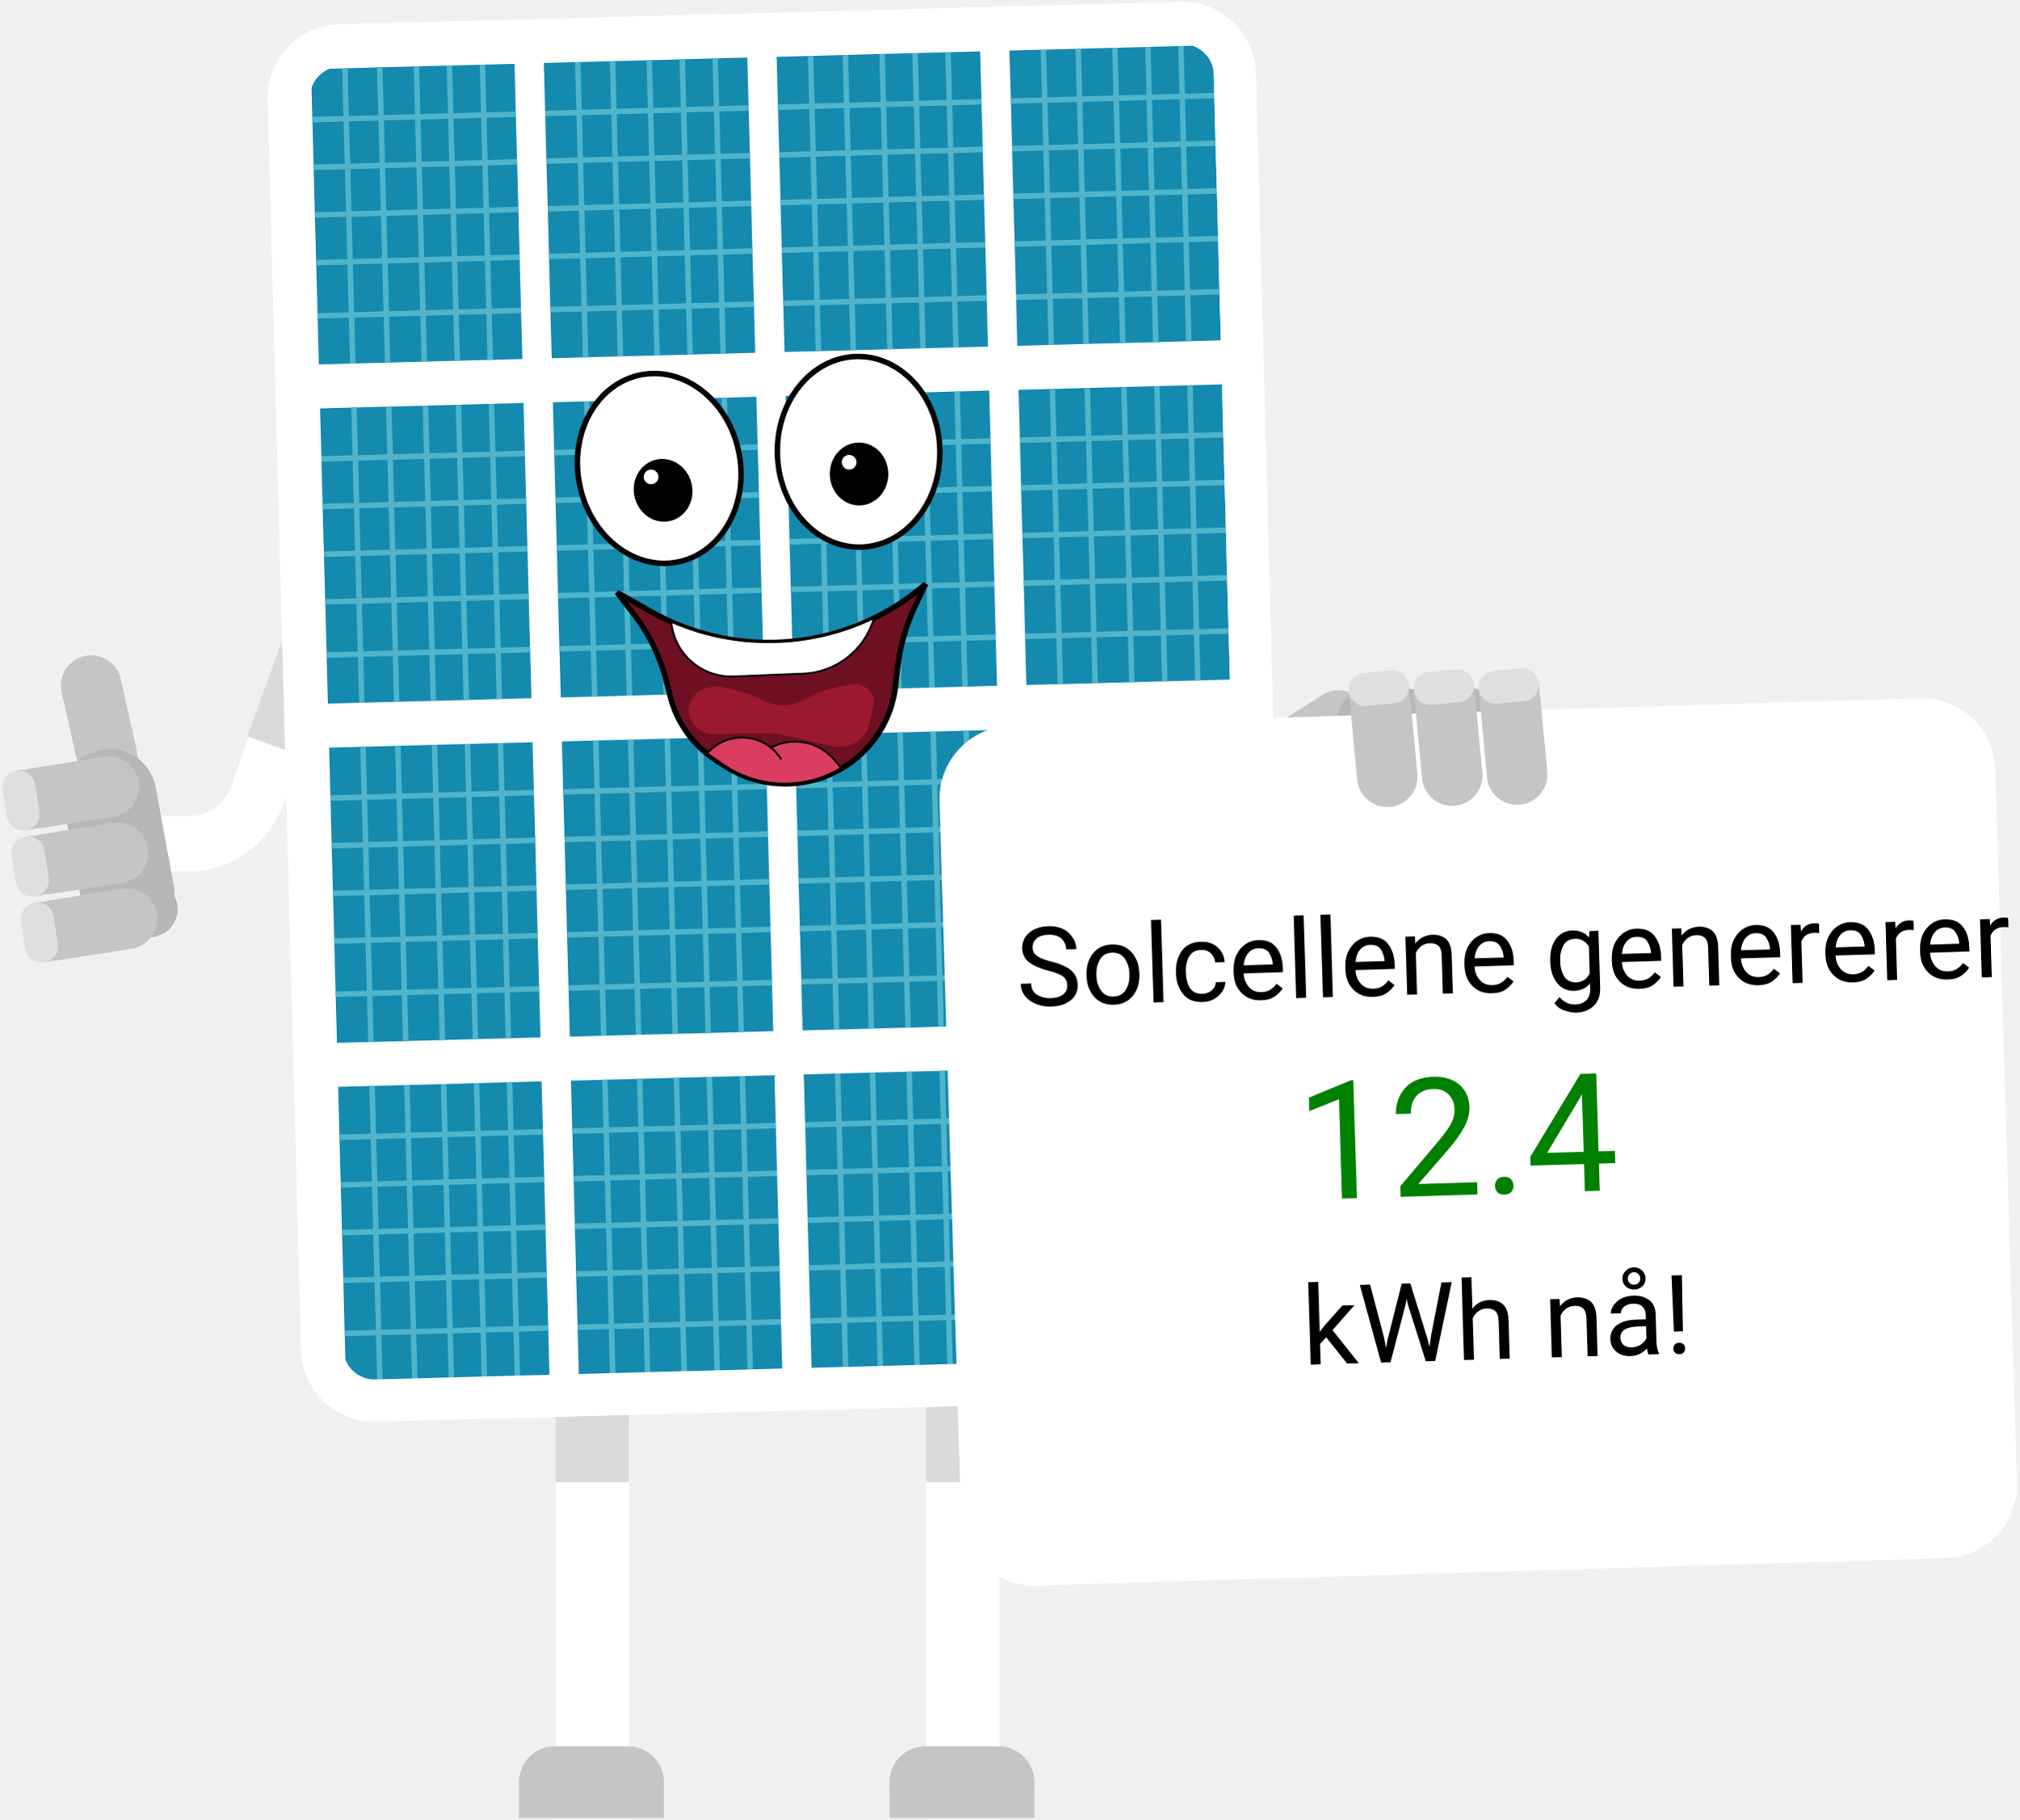
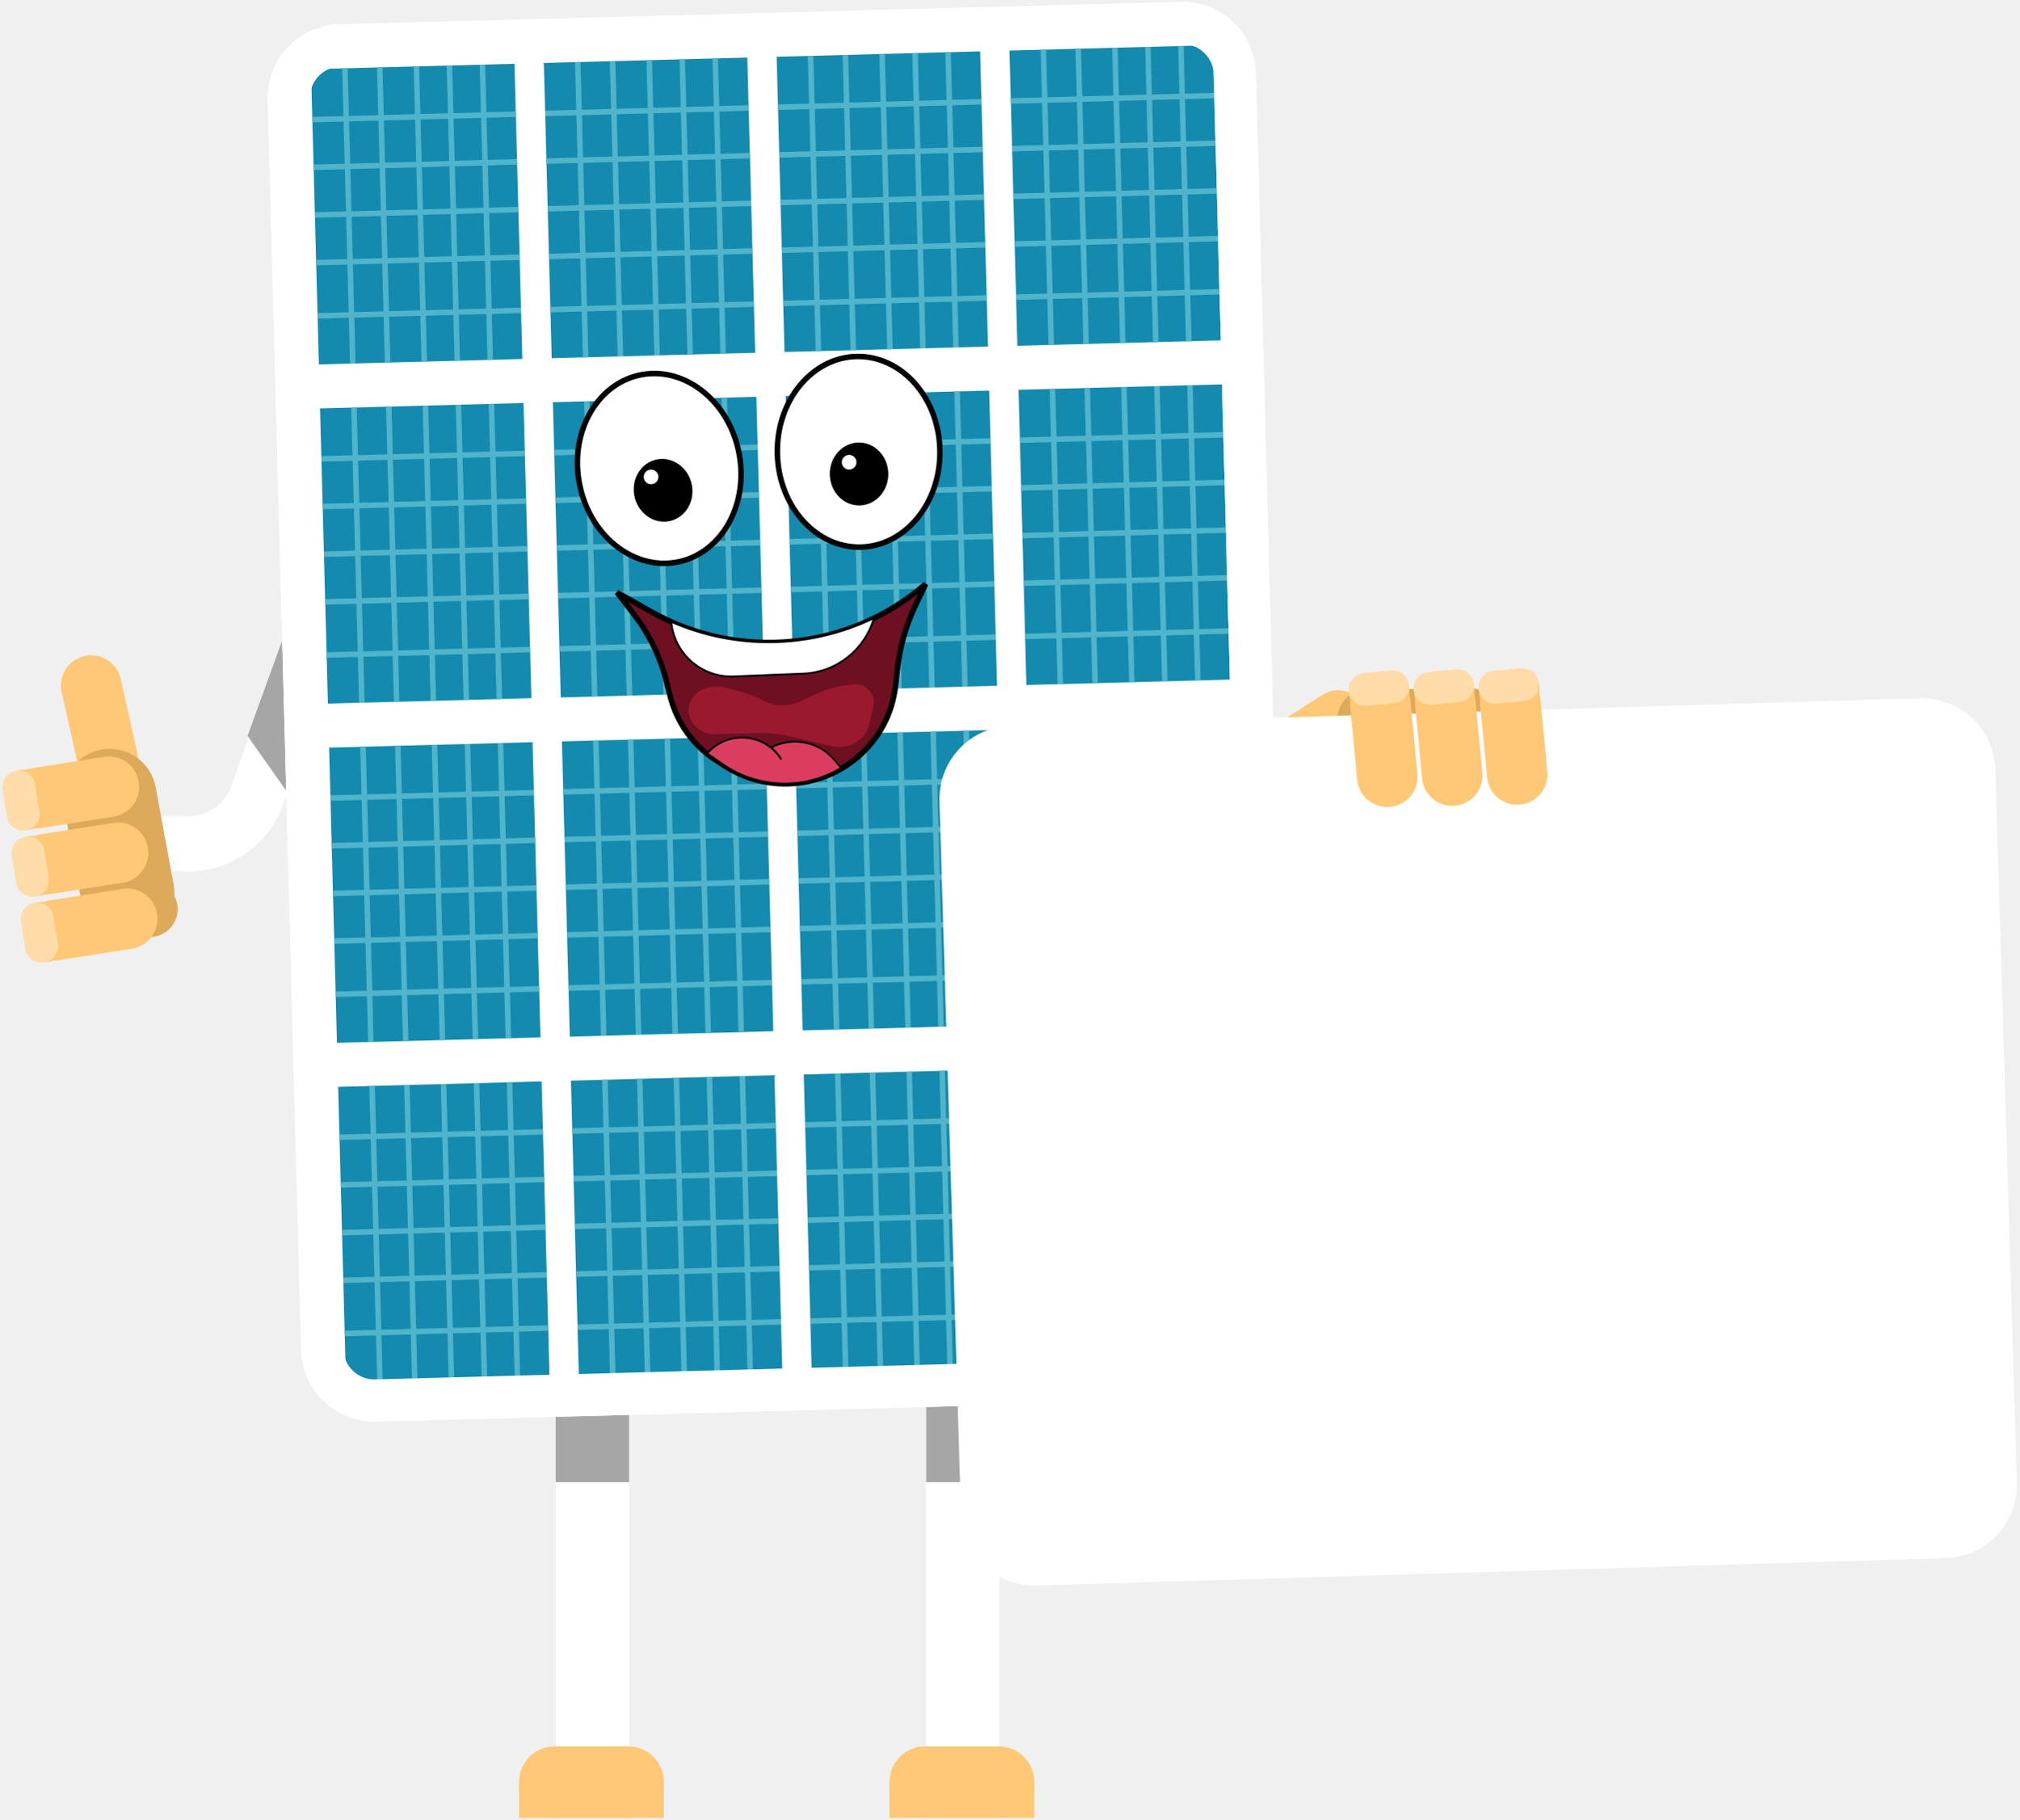
<svg xmlns="http://www.w3.org/2000/svg" width="1101" height="992" viewBox="0 0 1101 992" fill="none">
-   <style>
- 	.mascot-text {
- 		font: 60px serif; 
- 		fill: black;
- 		font-family: 'Roboto', sans-serif, -apple-system, BlinkMacSystemFont,
-         'Segoe UI', 'Roboto', 'Oxygen', 'Ubuntu', 'Cantarell', 'Fira Sans',
-         'Droid Sans', 'Helvetica Neue', sans-serif;
- 		-webkit-font-smoothing: antialiased;
- 		-moz-osx-font-smoothing: grayscale;
- 
- 	}
- 	.kwh-value {
- 		font-size: 90px;
- 		fill: green !important;
- 	}
- </style>
  <path d="M83.001 460.049L102.638 460.049C119.627 460.049 134.763 449.317 140.385 433.285L171.5 344.549" stroke="white" stroke-width="30" />
-   <path d="M171.499 344.549L149 406.549" stroke="#DADADA" stroke-width="30" />
-   <rect x="62.196" y="354.049" width="73" height="33" rx="16.5" transform="rotate(77.3297 62.1963 354.049)" fill="#C5C5C5" />
-   <rect x="73.602" y="404.783" width="21" height="33" rx="10.5" transform="rotate(77.3297 73.6016 404.783)" fill="#C5C5C5" />
-   <rect x="80.249" y="404.049" width="105.539" height="51.096" rx="25.548" transform="rotate(79.551 80.249 404.049)" fill="#B7B7B7" />
-   <rect x="93.883" y="477.981" width="30.36" height="51.096" rx="15.18" transform="rotate(79.551 93.8828 477.981)" fill="#B7B7B7" />
-   <rect x="689" y="399.219" width="54.412" height="33" rx="16.5" transform="rotate(-32.4189 689 399.219)" fill="#C5C5C5" />
-   <rect x="729" y="376.104" width="89.147" height="33" rx="16.5" transform="rotate(-0.678035 729 376.104)" fill="#B7B7B7" />
+   <path d="M171.499 344.549L149 406.549" stroke="#A6A6A6" stroke-width="30" />
+   <path d="M205.525 377L147.022 418.295" stroke="#A6A6A6" stroke-width="40" />
+   <rect x="62.196" y="354.049" width="73" height="33" rx="16.5" transform="rotate(77.3297 62.1963 354.049)" fill="#FFC876" />
+   <rect x="73.602" y="404.783" width="21" height="33" rx="10.5" transform="rotate(77.3297 73.6016 404.783)" fill="#FFC876" />
+   <rect x="80.249" y="404.049" width="105.539" height="51.096" rx="25.548" transform="rotate(79.551 80.249 404.049)" fill="#DDAA5C" />
+   <rect x="93.883" y="477.981" width="30.36" height="51.096" rx="15.18" transform="rotate(79.551 93.8828 477.981)" fill="#DDAA5C" />
+   <rect x="689" y="399.219" width="54.412" height="33" rx="16.5" transform="rotate(-32.4189 689 399.219)" fill="#FFC876" />
+   <rect x="729" y="376.104" width="89.147" height="33" rx="16.5" transform="rotate(-0.678035 729 376.104)" fill="#DDAA5C" />
  <rect x="303" y="722.049" width="40" height="250" fill="white" />
-   <rect x="303" y="722.049" width="40" height="86" fill="#DADADA" />
-   <rect x="283" y="952.049" width="79" height="39" rx="19.5" fill="#C5C5C5" />
-   <rect x="283" y="972.049" width="79" height="19" fill="#C5C5C5" />
+   <rect x="303" y="722.049" width="40" height="86" fill="#A6A6A6" />
+   <rect x="283" y="952.049" width="79" height="39" rx="19.5" fill="#FFC876" />
+   <rect x="283" y="972.049" width="79" height="19" fill="#FFC876" />
  <rect x="505" y="722.049" width="40" height="250" fill="white" />
-   <rect x="505" y="722.049" width="40" height="86" fill="#DADADA" />
-   <rect x="485" y="952.049" width="79" height="39" rx="19.5" fill="#C5C5C5" />
-   <rect x="485" y="972.049" width="79" height="19" fill="#C5C5C5" />
+   <rect x="505" y="722.049" width="40" height="86" fill="#A6A6A6" />
+   <rect x="485" y="952.049" width="79" height="39" rx="19.5" fill="#FFC876" />
+   <rect x="485" y="972.049" width="79" height="19" fill="#FFC876" />
  <rect x="144.939" y="14.369" width="539" height="762" rx="40" transform="rotate(-1.52759 144.939 14.3689)" fill="white" />
  <rect x="169.57" y="37.721" width="111" height="161" transform="rotate(-1.52759 169.57 37.7205)" fill="#148AAF" />
  <line x1="227.05" y1="36.188" x2="231.342" y2="197.13" stroke="#50B4CA" stroke-width="3" />
  <line x1="171.69" y1="117.192" x2="282.65" y2="114.233" stroke="#50B4CA" stroke-width="3" />
  <line x1="172.383" y1="143.183" x2="283.343" y2="140.224" stroke="#50B4CA" stroke-width="3" />
  <line y1="-1.5" x2="111" y2="-1.5" transform="matrix(0.999645 -0.0266583 -0.0266583 -0.999645 170.957 89.7019)" stroke="#50B4CA" stroke-width="3" />
  <line x1="173.156" y1="172.173" x2="284.117" y2="169.214" stroke="#50B4CA" stroke-width="3" />
  <line y1="-1.5" x2="111" y2="-1.5" transform="matrix(0.999645 -0.0266583 -0.0266583 -0.999645 170.264 63.7112)" stroke="#50B4CA" stroke-width="3" />
  <line x1="188.064" y1="37.227" x2="192.356" y2="198.17" stroke="#50B4CA" stroke-width="3" />
  <line x1="207.057" y1="36.721" x2="211.349" y2="197.664" stroke="#50B4CA" stroke-width="3" />
  <line x1="245.043" y1="35.708" x2="249.335" y2="196.651" stroke="#50B4CA" stroke-width="3" />
  <line x1="263.038" y1="35.228" x2="267.33" y2="196.171" stroke="#50B4CA" stroke-width="3" />
  <rect x="174.503" y="222.655" width="111" height="161" transform="rotate(-1.52759 174.503 222.655)" fill="#148AAF" />
  <line x1="231.983" y1="221.122" x2="236.275" y2="382.065" stroke="#50B4CA" stroke-width="3" />
  <line x1="176.622" y1="302.127" x2="287.583" y2="299.167" stroke="#50B4CA" stroke-width="3" />
  <line x1="177.315" y1="328.117" x2="288.276" y2="325.158" stroke="#50B4CA" stroke-width="3" />
  <line y1="-1.5" x2="111" y2="-1.5" transform="matrix(0.999645 -0.0266583 -0.0266583 -0.999645 175.89 274.636)" stroke="#50B4CA" stroke-width="3" />
  <line x1="178.089" y1="357.107" x2="289.049" y2="354.148" stroke="#50B4CA" stroke-width="3" />
  <line y1="-1.5" x2="111" y2="-1.5" transform="matrix(0.999645 -0.0266583 -0.0266583 -0.999645 175.196 248.646)" stroke="#50B4CA" stroke-width="3" />
  <line x1="192.997" y1="222.162" x2="197.289" y2="383.104" stroke="#50B4CA" stroke-width="3" />
  <line x1="211.99" y1="221.655" x2="216.282" y2="382.598" stroke="#50B4CA" stroke-width="3" />
  <line x1="249.976" y1="220.642" x2="254.268" y2="381.585" stroke="#50B4CA" stroke-width="3" />
  <line x1="267.97" y1="220.162" x2="272.262" y2="381.105" stroke="#50B4CA" stroke-width="3" />
  <rect x="179.435" y="407.589" width="111" height="161" transform="rotate(-1.52759 179.435 407.589)" fill="#148AAF" />
  <line x1="236.915" y1="406.056" x2="241.206" y2="566.999" stroke="#50B4CA" stroke-width="3" />
  <line x1="181.554" y1="487.061" x2="292.514" y2="484.102" stroke="#50B4CA" stroke-width="3" />
  <line x1="182.247" y1="513.052" x2="293.208" y2="510.092" stroke="#50B4CA" stroke-width="3" />
  <line y1="-1.5" x2="111" y2="-1.5" transform="matrix(0.999645 -0.0266583 -0.0266583 -0.999645 180.821 459.571)" stroke="#50B4CA" stroke-width="3" />
  <line x1="183.021" y1="542.041" x2="293.981" y2="539.082" stroke="#50B4CA" stroke-width="3" />
  <line y1="-1.5" x2="111" y2="-1.5" transform="matrix(0.999645 -0.0266583 -0.0266583 -0.999645 180.128 433.58)" stroke="#50B4CA" stroke-width="3" />
  <line x1="197.928" y1="407.096" x2="202.22" y2="568.039" stroke="#50B4CA" stroke-width="3" />
  <line x1="216.921" y1="406.589" x2="221.213" y2="567.532" stroke="#50B4CA" stroke-width="3" />
  <line x1="254.908" y1="405.576" x2="259.2" y2="566.519" stroke="#50B4CA" stroke-width="3" />
  <line x1="272.902" y1="405.096" x2="277.194" y2="566.039" stroke="#50B4CA" stroke-width="3" />
  <rect x="184.366" y="592.523" width="111" height="161" transform="rotate(-1.52759 184.366 592.523)" fill="#148AAF" />
  <line x1="241.846" y1="590.99" x2="246.138" y2="751.933" stroke="#50B4CA" stroke-width="3" />
  <line x1="186.485" y1="671.995" x2="297.446" y2="669.036" stroke="#50B4CA" stroke-width="3" />
  <line x1="187.179" y1="697.986" x2="298.139" y2="695.027" stroke="#50B4CA" stroke-width="3" />
  <line y1="-1.5" x2="111" y2="-1.5" transform="matrix(0.999645 -0.0266583 -0.0266583 -0.999645 185.753 644.505)" stroke="#50B4CA" stroke-width="3" />
  <line x1="187.952" y1="726.975" x2="298.913" y2="724.016" stroke="#50B4CA" stroke-width="3" />
  <line y1="-1.5" x2="111" y2="-1.5" transform="matrix(0.999645 -0.0266583 -0.0266583 -0.999645 185.06 618.514)" stroke="#50B4CA" stroke-width="3" />
  <line x1="202.86" y1="592.03" x2="207.152" y2="752.973" stroke="#50B4CA" stroke-width="3" />
  <line x1="221.853" y1="591.523" x2="226.145" y2="752.466" stroke="#50B4CA" stroke-width="3" />
  <line x1="259.839" y1="590.511" x2="264.131" y2="751.453" stroke="#50B4CA" stroke-width="3" />
  <line x1="277.833" y1="590.031" x2="282.125" y2="750.973" stroke="#50B4CA" stroke-width="3" />
  <rect x="296.525" y="34.335" width="111" height="161" transform="rotate(-1.52759 296.525 34.335)" fill="#148AAF" />
  <line x1="354.005" y1="32.802" x2="358.297" y2="193.745" stroke="#50B4CA" stroke-width="3" />
  <line x1="298.645" y1="113.807" x2="409.605" y2="110.848" stroke="#50B4CA" stroke-width="3" />
  <line x1="299.338" y1="139.797" x2="410.298" y2="136.838" stroke="#50B4CA" stroke-width="3" />
  <line y1="-1.5" x2="111" y2="-1.5" transform="matrix(0.999645 -0.0266583 -0.0266583 -0.999645 297.912 86.3164)" stroke="#50B4CA" stroke-width="3" />
  <line x1="300.111" y1="168.787" x2="411.072" y2="165.828" stroke="#50B4CA" stroke-width="3" />
  <line y1="-1.5" x2="111" y2="-1.5" transform="matrix(0.999645 -0.0266583 -0.0266583 -0.999645 297.219 60.3257)" stroke="#50B4CA" stroke-width="3" />
  <line x1="315.019" y1="33.842" x2="319.311" y2="194.785" stroke="#50B4CA" stroke-width="3" />
  <line x1="334.012" y1="33.335" x2="338.304" y2="194.278" stroke="#50B4CA" stroke-width="3" />
  <line x1="371.998" y1="32.322" x2="376.29" y2="193.265" stroke="#50B4CA" stroke-width="3" />
  <line x1="389.993" y1="31.842" x2="394.285" y2="192.785" stroke="#50B4CA" stroke-width="3" />
  <rect x="301.457" y="219.269" width="111" height="161" transform="rotate(-1.52759 301.457 219.269)" fill="#148AAF" />
  <line x1="358.937" y1="217.736" x2="363.229" y2="378.679" stroke="#50B4CA" stroke-width="3" />
  <line x1="303.576" y1="298.741" x2="414.537" y2="295.782" stroke="#50B4CA" stroke-width="3" />
  <line x1="304.27" y1="324.732" x2="415.23" y2="321.773" stroke="#50B4CA" stroke-width="3" />
  <line y1="-1.5" x2="111" y2="-1.5" transform="matrix(0.999645 -0.0266583 -0.0266583 -0.999645 302.844 271.251)" stroke="#50B4CA" stroke-width="3" />
  <line x1="305.043" y1="353.721" x2="416.004" y2="350.762" stroke="#50B4CA" stroke-width="3" />
  <line y1="-1.5" x2="111" y2="-1.5" transform="matrix(0.999645 -0.0266583 -0.0266583 -0.999645 302.15 245.26)" stroke="#50B4CA" stroke-width="3" />
  <line x1="319.951" y1="218.776" x2="324.243" y2="379.719" stroke="#50B4CA" stroke-width="3" />
  <line x1="338.944" y1="218.27" x2="343.236" y2="379.212" stroke="#50B4CA" stroke-width="3" />
  <line x1="376.93" y1="217.257" x2="381.222" y2="378.199" stroke="#50B4CA" stroke-width="3" />
  <line x1="394.924" y1="216.777" x2="399.216" y2="377.719" stroke="#50B4CA" stroke-width="3" />
  <rect x="306.389" y="404.203" width="111" height="161" transform="rotate(-1.52759 306.389 404.203)" fill="#148AAF" />
  <line x1="363.869" y1="402.67" x2="368.161" y2="563.613" stroke="#50B4CA" stroke-width="3" />
  <line x1="308.508" y1="483.675" x2="419.468" y2="480.716" stroke="#50B4CA" stroke-width="3" />
  <line x1="309.201" y1="509.666" x2="420.162" y2="506.707" stroke="#50B4CA" stroke-width="3" />
  <line y1="-1.5" x2="111" y2="-1.5" transform="matrix(0.999645 -0.0266583 -0.0266583 -0.999645 307.775 456.185)" stroke="#50B4CA" stroke-width="3" />
  <line x1="309.975" y1="538.656" x2="420.935" y2="535.696" stroke="#50B4CA" stroke-width="3" />
  <line y1="-1.5" x2="111" y2="-1.5" transform="matrix(0.999645 -0.0266583 -0.0266583 -0.999645 307.082 430.194)" stroke="#50B4CA" stroke-width="3" />
  <line x1="324.882" y1="403.71" x2="329.174" y2="564.653" stroke="#50B4CA" stroke-width="3" />
  <line x1="343.875" y1="403.204" x2="348.167" y2="564.146" stroke="#50B4CA" stroke-width="3" />
  <line x1="381.862" y1="402.191" x2="386.154" y2="563.133" stroke="#50B4CA" stroke-width="3" />
  <line x1="399.856" y1="401.711" x2="404.148" y2="562.654" stroke="#50B4CA" stroke-width="3" />
  <rect x="311.321" y="589.138" width="111" height="161" transform="rotate(-1.52759 311.321 589.138)" fill="#148AAF" />
  <line x1="368.801" y1="587.605" x2="373.093" y2="748.548" stroke="#50B4CA" stroke-width="3" />
  <line x1="313.44" y1="668.609" x2="424.401" y2="665.65" stroke="#50B4CA" stroke-width="3" />
  <line x1="314.134" y1="694.6" x2="425.094" y2="691.641" stroke="#50B4CA" stroke-width="3" />
  <line y1="-1.5" x2="111" y2="-1.5" transform="matrix(0.999645 -0.0266583 -0.0266583 -0.999645 312.708 641.119)" stroke="#50B4CA" stroke-width="3" />
  <line x1="314.907" y1="723.59" x2="425.868" y2="720.631" stroke="#50B4CA" stroke-width="3" />
  <line y1="-1.5" x2="111" y2="-1.5" transform="matrix(0.999645 -0.0266583 -0.0266583 -0.999645 312.015 615.128)" stroke="#50B4CA" stroke-width="3" />
  <line x1="329.815" y1="588.645" x2="334.107" y2="749.587" stroke="#50B4CA" stroke-width="3" />
  <line x1="348.808" y1="588.138" x2="353.1" y2="749.081" stroke="#50B4CA" stroke-width="3" />
  <line x1="386.794" y1="587.125" x2="391.086" y2="748.068" stroke="#50B4CA" stroke-width="3" />
  <line x1="404.789" y1="586.645" x2="409.081" y2="747.588" stroke="#50B4CA" stroke-width="3" />
  <rect x="423.48" y="30.95" width="111" height="161" transform="rotate(-1.52759 423.48 30.9495)" fill="#148AAF" />
  <line x1="480.96" y1="29.417" x2="485.252" y2="190.359" stroke="#50B4CA" stroke-width="3" />
  <line x1="425.6" y1="110.421" x2="536.56" y2="107.462" stroke="#50B4CA" stroke-width="3" />
  <line x1="426.293" y1="136.412" x2="537.254" y2="133.453" stroke="#50B4CA" stroke-width="3" />
  <line y1="-1.5" x2="111" y2="-1.5" transform="matrix(0.999645 -0.0266583 -0.0266583 -0.999645 424.867 82.9309)" stroke="#50B4CA" stroke-width="3" />
  <line x1="427.066" y1="165.402" x2="538.027" y2="162.443" stroke="#50B4CA" stroke-width="3" />
  <line y1="-1.5" x2="111" y2="-1.5" transform="matrix(0.999645 -0.0266583 -0.0266583 -0.999645 424.174 56.9402)" stroke="#50B4CA" stroke-width="3" />
  <line x1="441.974" y1="30.456" x2="446.266" y2="191.399" stroke="#50B4CA" stroke-width="3" />
  <line x1="460.967" y1="29.95" x2="465.259" y2="190.893" stroke="#50B4CA" stroke-width="3" />
  <line x1="498.954" y1="28.937" x2="503.246" y2="189.88" stroke="#50B4CA" stroke-width="3" />
  <line x1="516.948" y1="28.457" x2="521.24" y2="189.4" stroke="#50B4CA" stroke-width="3" />
  <rect x="428.412" y="215.884" width="111" height="161" transform="rotate(-1.52759 428.412 215.884)" fill="#148AAF" />
  <line x1="485.892" y1="214.351" x2="490.184" y2="375.293" stroke="#50B4CA" stroke-width="3" />
  <line x1="430.531" y1="295.355" x2="541.492" y2="292.396" stroke="#50B4CA" stroke-width="3" />
  <line x1="431.225" y1="321.346" x2="542.185" y2="318.387" stroke="#50B4CA" stroke-width="3" />
  <line y1="-1.5" x2="111" y2="-1.5" transform="matrix(0.999645 -0.0266583 -0.0266583 -0.999645 429.799 267.865)" stroke="#50B4CA" stroke-width="3" />
  <line x1="431.998" y1="350.336" x2="542.959" y2="347.377" stroke="#50B4CA" stroke-width="3" />
  <line y1="-1.5" x2="111" y2="-1.5" transform="matrix(0.999645 -0.0266583 -0.0266583 -0.999645 429.105 241.874)" stroke="#50B4CA" stroke-width="3" />
  <line x1="446.906" y1="215.39" x2="451.198" y2="376.333" stroke="#50B4CA" stroke-width="3" />
  <line x1="465.899" y1="214.884" x2="470.191" y2="375.827" stroke="#50B4CA" stroke-width="3" />
  <line x1="503.885" y1="213.871" x2="508.177" y2="374.814" stroke="#50B4CA" stroke-width="3" />
  <line x1="521.879" y1="213.391" x2="526.171" y2="374.334" stroke="#50B4CA" stroke-width="3" />
  <rect x="433.344" y="400.818" width="111" height="161" transform="rotate(-1.52759 433.344 400.818)" fill="#148AAF" />
  <line x1="490.824" y1="399.285" x2="495.116" y2="560.228" stroke="#50B4CA" stroke-width="3" />
  <line x1="435.463" y1="480.29" x2="546.423" y2="477.331" stroke="#50B4CA" stroke-width="3" />
  <line x1="436.156" y1="506.28" x2="547.117" y2="503.321" stroke="#50B4CA" stroke-width="3" />
  <line y1="-1.5" x2="111" y2="-1.5" transform="matrix(0.999645 -0.0266583 -0.0266583 -0.999645 434.73 452.799)" stroke="#50B4CA" stroke-width="3" />
  <line x1="436.93" y1="535.27" x2="547.89" y2="532.311" stroke="#50B4CA" stroke-width="3" />
  <line y1="-1.5" x2="111" y2="-1.5" transform="matrix(0.999645 -0.0266583 -0.0266583 -0.999645 434.037 426.809)" stroke="#50B4CA" stroke-width="3" />
  <line x1="451.837" y1="400.325" x2="456.129" y2="561.268" stroke="#50B4CA" stroke-width="3" />
  <line x1="470.831" y1="399.818" x2="475.122" y2="560.761" stroke="#50B4CA" stroke-width="3" />
  <line x1="508.817" y1="398.805" x2="513.109" y2="559.748" stroke="#50B4CA" stroke-width="3" />
  <line x1="526.811" y1="398.325" x2="531.103" y2="559.268" stroke="#50B4CA" stroke-width="3" />
  <rect x="438.275" y="585.752" width="111" height="161" transform="rotate(-1.52759 438.275 585.752)" fill="#148AAF" />
  <line x1="495.755" y1="584.219" x2="500.047" y2="745.162" stroke="#50B4CA" stroke-width="3" />
  <line x1="440.395" y1="665.224" x2="551.355" y2="662.265" stroke="#50B4CA" stroke-width="3" />
  <line x1="441.088" y1="691.215" x2="552.048" y2="688.256" stroke="#50B4CA" stroke-width="3" />
  <line y1="-1.5" x2="111" y2="-1.5" transform="matrix(0.999645 -0.0266583 -0.0266583 -0.999645 439.662 637.734)" stroke="#50B4CA" stroke-width="3" />
  <line x1="441.861" y1="720.204" x2="552.822" y2="717.245" stroke="#50B4CA" stroke-width="3" />
  <line y1="-1.5" x2="111" y2="-1.5" transform="matrix(0.999645 -0.0266583 -0.0266583 -0.999645 438.969 611.743)" stroke="#50B4CA" stroke-width="3" />
  <line x1="456.769" y1="585.259" x2="461.061" y2="746.202" stroke="#50B4CA" stroke-width="3" />
  <line x1="475.762" y1="584.752" x2="480.054" y2="745.695" stroke="#50B4CA" stroke-width="3" />
  <line x1="513.748" y1="583.74" x2="518.04" y2="744.682" stroke="#50B4CA" stroke-width="3" />
  <line x1="531.743" y1="583.26" x2="536.035" y2="744.202" stroke="#50B4CA" stroke-width="3" />
  <rect x="550.436" y="27.564" width="111" height="161" transform="rotate(-1.52759 550.436 27.5637)" fill="#148AAF" />
  <line x1="607.915" y1="26.031" x2="612.207" y2="186.974" stroke="#50B4CA" stroke-width="3" />
  <line x1="552.555" y1="107.035" x2="663.515" y2="104.076" stroke="#50B4CA" stroke-width="3" />
  <line x1="553.248" y1="133.026" x2="664.209" y2="130.067" stroke="#50B4CA" stroke-width="3" />
  <line y1="-1.5" x2="111" y2="-1.5" transform="matrix(0.999645 -0.0266583 -0.0266583 -0.999645 551.822 79.5452)" stroke="#50B4CA" stroke-width="3" />
  <line x1="554.022" y1="162.016" x2="664.982" y2="159.057" stroke="#50B4CA" stroke-width="3" />
  <line y1="-1.5" x2="111" y2="-1.5" transform="matrix(0.999645 -0.0266583 -0.0266583 -0.999645 551.129 53.5544)" stroke="#50B4CA" stroke-width="3" />
  <line x1="568.929" y1="27.071" x2="573.221" y2="188.013" stroke="#50B4CA" stroke-width="3" />
  <line x1="587.922" y1="26.564" x2="592.214" y2="187.507" stroke="#50B4CA" stroke-width="3" />
  <line x1="625.909" y1="25.551" x2="630.201" y2="186.494" stroke="#50B4CA" stroke-width="3" />
  <line x1="643.903" y1="25.071" x2="648.195" y2="186.014" stroke="#50B4CA" stroke-width="3" />
  <rect x="555.367" y="212.498" width="111" height="161" transform="rotate(-1.52759 555.367 212.498)" fill="#148AAF" />
  <line x1="612.847" y1="210.965" x2="617.139" y2="371.908" stroke="#50B4CA" stroke-width="3" />
  <line x1="557.486" y1="291.97" x2="668.447" y2="289.011" stroke="#50B4CA" stroke-width="3" />
  <line x1="558.18" y1="317.96" x2="669.14" y2="315.001" stroke="#50B4CA" stroke-width="3" />
  <line y1="-1.5" x2="111" y2="-1.5" transform="matrix(0.999645 -0.0266583 -0.0266583 -0.999645 556.754 264.479)" stroke="#50B4CA" stroke-width="3" />
  <line x1="558.953" y1="346.95" x2="669.914" y2="343.991" stroke="#50B4CA" stroke-width="3" />
  <line y1="-1.5" x2="111" y2="-1.5" transform="matrix(0.999645 -0.0266583 -0.0266583 -0.999645 556.061 238.489)" stroke="#50B4CA" stroke-width="3" />
  <line x1="573.861" y1="212.005" x2="578.153" y2="372.948" stroke="#50B4CA" stroke-width="3" />
  <line x1="592.854" y1="211.498" x2="597.146" y2="372.441" stroke="#50B4CA" stroke-width="3" />
  <line x1="630.84" y1="210.485" x2="635.132" y2="371.428" stroke="#50B4CA" stroke-width="3" />
  <line x1="648.834" y1="210.005" x2="653.126" y2="370.948" stroke="#50B4CA" stroke-width="3" />
  <rect x="560.299" y="397.432" width="111" height="161" transform="rotate(-1.52759 560.299 397.432)" fill="#148AAF" />
  <line x1="617.779" y1="395.899" x2="622.071" y2="556.842" stroke="#50B4CA" stroke-width="3" />
  <line x1="562.418" y1="476.904" x2="673.379" y2="473.945" stroke="#50B4CA" stroke-width="3" />
  <line x1="563.111" y1="502.895" x2="674.072" y2="499.936" stroke="#50B4CA" stroke-width="3" />
  <line y1="-1.5" x2="111" y2="-1.5" transform="matrix(0.999645 -0.0266583 -0.0266583 -0.999645 561.686 449.414)" stroke="#50B4CA" stroke-width="3" />
  <line x1="563.885" y1="531.885" x2="674.845" y2="528.925" stroke="#50B4CA" stroke-width="3" />
  <line y1="-1.5" x2="111" y2="-1.5" transform="matrix(0.999645 -0.0266583 -0.0266583 -0.999645 560.992 423.423)" stroke="#50B4CA" stroke-width="3" />
  <line x1="578.792" y1="396.939" x2="583.084" y2="557.882" stroke="#50B4CA" stroke-width="3" />
  <line x1="597.786" y1="396.433" x2="602.078" y2="557.375" stroke="#50B4CA" stroke-width="3" />
  <line x1="635.772" y1="395.42" x2="640.064" y2="556.362" stroke="#50B4CA" stroke-width="3" />
  <line x1="653.766" y1="394.94" x2="658.058" y2="555.883" stroke="#50B4CA" stroke-width="3" />
  <rect x="565.23" y="582.366" width="111" height="161" transform="rotate(-1.52759 565.23 582.366)" fill="#148AAF" />
  <line x1="622.71" y1="580.834" x2="627.002" y2="741.776" stroke="#50B4CA" stroke-width="3" />
  <line x1="567.35" y1="661.838" x2="678.31" y2="658.879" stroke="#50B4CA" stroke-width="3" />
  <line x1="568.043" y1="687.829" x2="679.004" y2="684.87" stroke="#50B4CA" stroke-width="3" />
  <line y1="-1.5" x2="111" y2="-1.5" transform="matrix(0.999645 -0.0266583 -0.0266583 -0.999645 566.617 634.348)" stroke="#50B4CA" stroke-width="3" />
  <line x1="568.816" y1="716.819" x2="679.777" y2="713.86" stroke="#50B4CA" stroke-width="3" />
  <line y1="-1.5" x2="111" y2="-1.5" transform="matrix(0.999645 -0.0266583 -0.0266583 -0.999645 565.924 608.357)" stroke="#50B4CA" stroke-width="3" />
  <line x1="583.724" y1="581.873" x2="588.016" y2="742.816" stroke="#50B4CA" stroke-width="3" />
  <line x1="602.717" y1="581.367" x2="607.009" y2="742.31" stroke="#50B4CA" stroke-width="3" />
  <line x1="640.704" y1="580.354" x2="644.996" y2="741.297" stroke="#50B4CA" stroke-width="3" />
  <line x1="658.698" y1="579.874" x2="662.99" y2="740.817" stroke="#50B4CA" stroke-width="3" />
  <rect x="156.742" y="25.558" width="516" height="739" rx="28.5" transform="rotate(-1.52759 156.742 25.5582)" stroke="white" stroke-width="23" />
  <rect x="511.05" y="396.853" width="576" height="469" rx="40" transform="rotate(-1.73042 511.05 396.853)" fill="white" />
-   <text class="mascot-text" x="550" y="550" width="300" height="469" rx="40" transform="rotate(-1.73042 511.05 396.853)">Solcellene genererer</text>
-   <text class="mascot-text kwh-value" x="700" y="660" width="300" height="469" rx="40" transform="rotate(-1.73042 511.05 396.853)">12.4</text>
-   <text class="mascot-text" x="700" y="750" width="300" height="469" rx="40" transform="rotate(-1.73042 511.05 396.853)">kWh nå!</text>
-   <rect x="741.572" y="441.443" width="73" height="33" rx="16.5" transform="rotate(-95.4252 741.572 441.443)" fill="#C5C5C5" />
-   <rect x="736.656" y="389.676" width="21" height="33" rx="10.5" transform="rotate(-95.4252 736.656 389.676)" fill="#C5C5C5" />
-   <rect x="736.278" y="385.694" width="18" height="33" rx="9" transform="rotate(-95.4252 736.278 385.694)" fill="#DFDFDF" />
-   <rect x="88.23" y="514.648" width="73" height="33" rx="16.5" transform="rotate(171.06 88.2295 514.648)" fill="#C5C5C5" />
-   <rect x="36.86" y="522.729" width="21" height="33" rx="10.5" transform="rotate(171.06 36.8604 522.729)" fill="#C5C5C5" />
-   <rect x="32.909" y="523.35" width="18" height="33" rx="9" transform="rotate(171.06 32.9092 523.35)" fill="#DFDFDF" />
-   <rect x="83.23" y="478.648" width="73" height="33" rx="16.5" transform="rotate(171.06 83.2295 478.648)" fill="#C5C5C5" />
-   <rect x="31.86" y="486.729" width="21" height="33" rx="10.5" transform="rotate(171.06 31.8604 486.729)" fill="#C5C5C5" />
-   <rect x="27.909" y="487.35" width="18" height="33" rx="9" transform="rotate(171.06 27.9092 487.35)" fill="#DFDFDF" />
-   <rect x="78.23" y="442.648" width="73" height="33" rx="16.5" transform="rotate(171.06 78.2295 442.648)" fill="#C5C5C5" />
-   <rect x="26.86" y="450.729" width="21" height="33" rx="10.5" transform="rotate(171.06 26.8604 450.729)" fill="#C5C5C5" />
-   <rect x="22.909" y="451.35" width="18" height="33" rx="9" transform="rotate(171.06 22.9092 451.35)" fill="#DFDFDF" />
-   <rect x="776.996" y="440.838" width="73" height="33" rx="16.5" transform="rotate(-95.4252 776.996 440.838)" fill="#C5C5C5" />
-   <rect x="772.08" y="389.071" width="21" height="33" rx="10.5" transform="rotate(-95.4252 772.08 389.071)" fill="#C5C5C5" />
-   <rect x="771.702" y="385.089" width="18" height="33" rx="9" transform="rotate(-95.4252 771.702 385.089)" fill="#DFDFDF" />
-   <rect x="812.42" y="440.232" width="73" height="33" rx="16.5" transform="rotate(-95.4252 812.42 440.232)" fill="#C5C5C5" />
-   <rect x="807.504" y="388.465" width="21" height="33" rx="10.5" transform="rotate(-95.4252 807.504 388.465)" fill="#C5C5C5" />
-   <rect x="807.126" y="384.483" width="18" height="33" rx="9" transform="rotate(-95.4252 807.126 384.483)" fill="#DFDFDF" />
+   <rect x="741.572" y="441.443" width="73" height="33" rx="16.5" transform="rotate(-95.4252 741.572 441.443)" fill="#FFC876" />
+   <rect x="736.656" y="389.676" width="21" height="33" rx="10.5" transform="rotate(-95.4252 736.656 389.676)" fill="#FFC876" />
+   <rect x="736.278" y="385.694" width="18" height="33" rx="9" transform="rotate(-95.4252 736.278 385.694)" fill="#FFDCA8" />
+   <rect x="88.23" y="514.648" width="73" height="33" rx="16.5" transform="rotate(171.06 88.2295 514.648)" fill="#FFC876" />
+   <rect x="36.86" y="522.729" width="21" height="33" rx="10.5" transform="rotate(171.06 36.8604 522.729)" fill="#FFC876" />
+   <rect x="32.909" y="523.35" width="18" height="33" rx="9" transform="rotate(171.06 32.9092 523.35)" fill="#FFDCA8" />
+   <rect x="83.23" y="478.648" width="73" height="33" rx="16.5" transform="rotate(171.06 83.2295 478.648)" fill="#FFC876" />
+   <rect x="31.86" y="486.729" width="21" height="33" rx="10.5" transform="rotate(171.06 31.8604 486.729)" fill="#FFC876" />
+   <rect x="27.909" y="487.35" width="18" height="33" rx="9" transform="rotate(171.06 27.9092 487.35)" fill="#FFDCA8" />
+   <rect x="78.23" y="442.648" width="73" height="33" rx="16.5" transform="rotate(171.06 78.2295 442.648)" fill="#FFC876" />
+   <rect x="26.86" y="450.729" width="21" height="33" rx="10.5" transform="rotate(171.06 26.8604 450.729)" fill="#FFC876" />
+   <rect x="22.909" y="451.35" width="18" height="33" rx="9" transform="rotate(171.06 22.9092 451.35)" fill="#FFDCA8" />
+   <rect x="776.996" y="440.838" width="73" height="33" rx="16.5" transform="rotate(-95.4252 776.996 440.838)" fill="#FFC876" />
+   <rect x="772.08" y="389.071" width="21" height="33" rx="10.5" transform="rotate(-95.4252 772.08 389.071)" fill="#FFC876" />
+   <rect x="771.702" y="385.089" width="18" height="33" rx="9" transform="rotate(-95.4252 771.702 385.089)" fill="#FFDCA8" />
+   <rect x="812.42" y="440.232" width="73" height="33" rx="16.5" transform="rotate(-95.4252 812.42 440.232)" fill="#FFC876" />
+   <rect x="807.504" y="388.465" width="21" height="33" rx="10.5" transform="rotate(-95.4252 807.504 388.465)" fill="#FFC876" />
+   <rect x="807.126" y="384.483" width="18" height="33" rx="9" transform="rotate(-95.4252 807.126 384.483)" fill="#FFDCA8" />
  <path d="M403.12 247.968C408.151 276.477 392.398 302.53 368.487 306.581C344.575 310.633 320.809 291.276 315.778 262.767C310.746 234.259 326.499 208.206 350.411 204.154C374.322 200.103 398.089 219.46 403.12 247.968Z" fill="white" stroke="#040404" stroke-width="3" />
  <ellipse rx="15.951" ry="17.162" transform="matrix(0.985948 -0.167054 0.173789 0.984783 361.555 267.298)" fill="black" />
  <path d="M512.489 245.491C513.037 274.415 493.424 297.819 469.16 298.26C444.896 298.701 424.411 276.026 423.864 247.101C423.317 218.177 442.929 194.773 467.193 194.332C491.457 193.891 511.942 216.566 512.489 245.491Z" fill="white" stroke="#040404" stroke-width="3" />
  <ellipse rx="15.96" ry="17.152" transform="matrix(0.999835 -0.0181668 0.0189213 0.999821 468.406 258.401)" fill="black" />
  <path d="M504.692 318.412L499.054 330.299C494.024 340.906 490.771 352.269 489.427 363.933L488.234 374.288C486.952 385.407 482.547 395.934 475.529 404.651C456.072 428.816 421.531 434.443 395.384 417.707L390.755 414.744C378.099 406.642 369.017 394.009 365.372 379.433L363.4 371.544C360.084 358.286 354.071 345.852 345.736 335.019L336.465 322.968L354.722 333.31C402.85 360.571 462.907 354.605 504.692 318.412Z" fill="#6F0F22" stroke="black" stroke-width="3" />
  <path d="M437.93 367.266L399.96 368.769C382.524 369.459 367.599 356.377 366 339C401.154 354.409 441.27 353.779 475.923 337.275L476.5 337C471.517 354.352 455.969 366.552 437.93 367.266Z" fill="white" stroke="black" />
  <path d="M454.979 414.296L458.619 418.645C438.678 430.748 413.346 429.974 394.125 416.674L385.451 410.672L387.569 408.716C399.141 398.029 417.746 400.587 426 414C424.638 411.787 422.973 409.77 421.053 408.008L420.5 407.5C432.143 401.387 446.55 404.227 454.979 414.296Z" fill="#DA3D60" stroke="black" />
  <path d="M430.72 401.45L452.97 406.641C456.296 407.417 459.766 407.327 463.047 406.381C468.494 404.811 472.664 400.416 473.946 394.894L476.261 384.923C476.772 382.722 476.46 380.41 475.383 378.424C473.28 374.546 468.95 372.426 464.597 373.143L458.563 374.138C453.632 374.95 448.839 376.452 444.326 378.6L435.574 382.766C429.372 385.385 422.324 385.097 416.356 381.981L415.521 381.545C412 379.707 408.292 378.252 404.459 377.207L396.304 374.983C394.459 374.48 392.543 374.29 390.635 374.42L387.913 374.605C381.462 375.045 376.224 379.989 375.413 386.404C375.197 388.116 375.497 389.853 376.276 391.393L376.964 392.753C379.334 397.438 384.184 400.346 389.432 400.228L413.703 399.684C419.427 399.556 425.144 400.149 430.72 401.45Z" fill="#9A192E" />
  <circle cx="355" cy="260" r="4" fill="white" />
  <circle cx="463" cy="252" r="4" fill="white" />
</svg>
